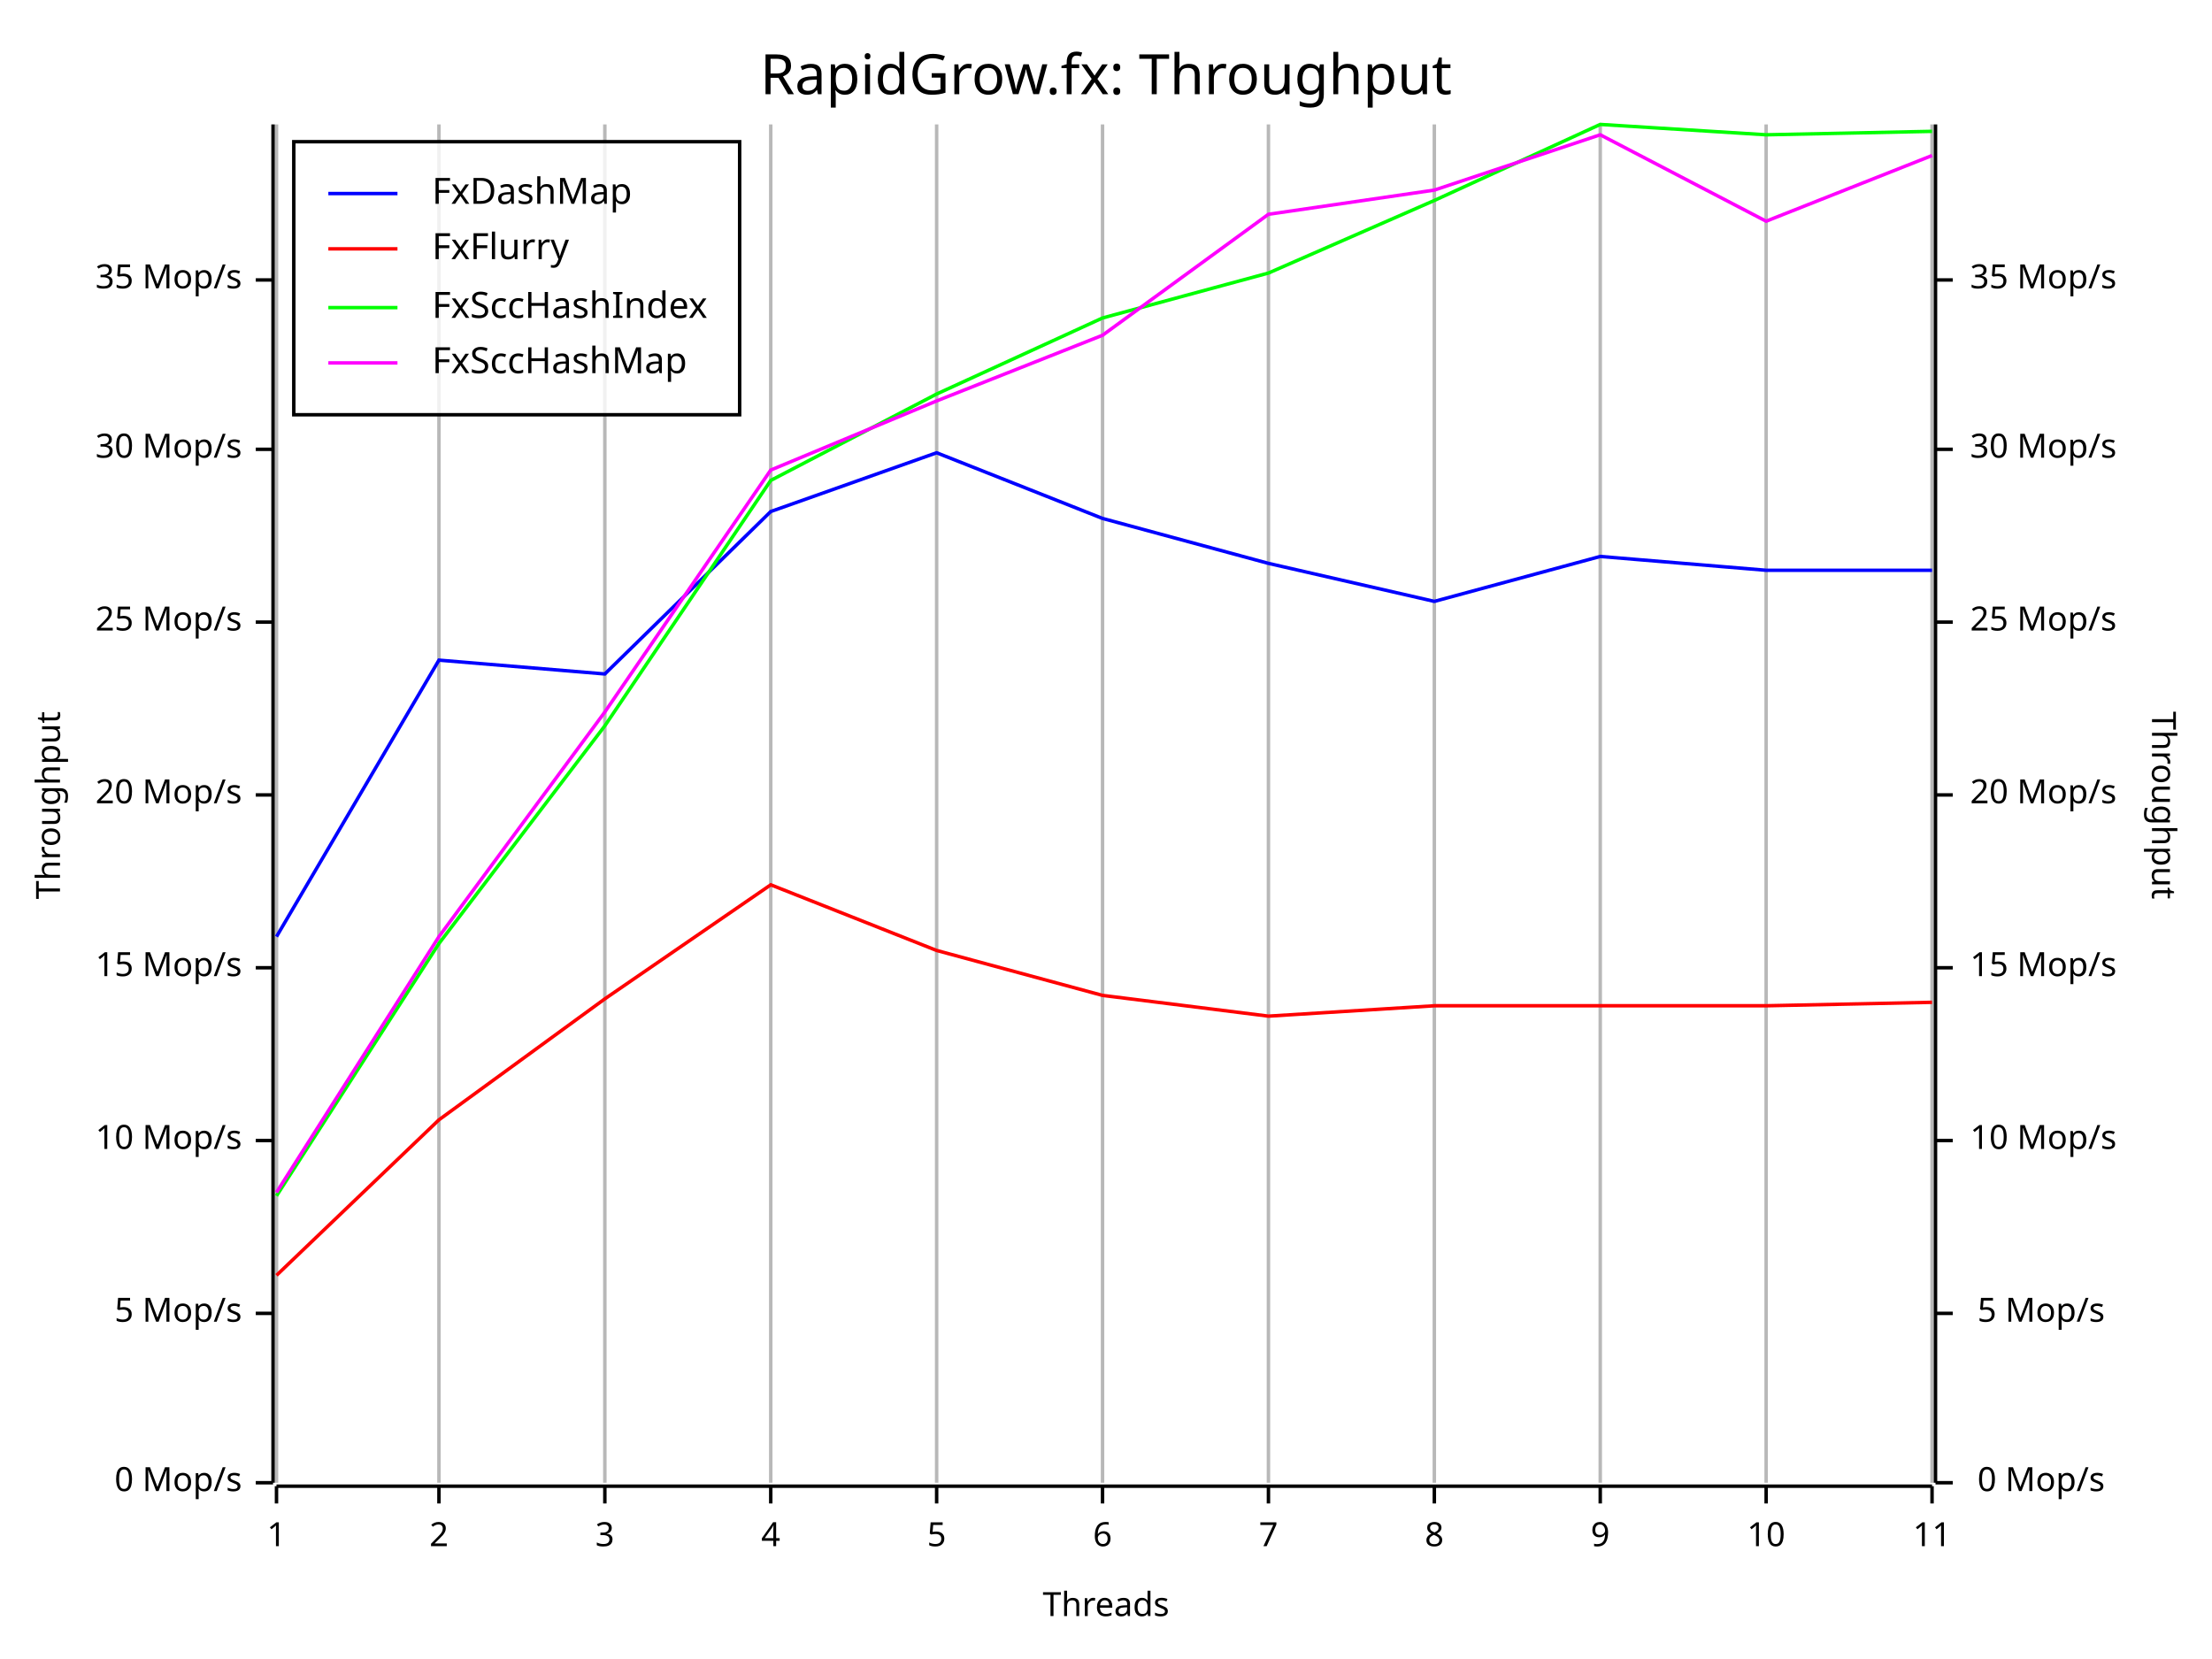
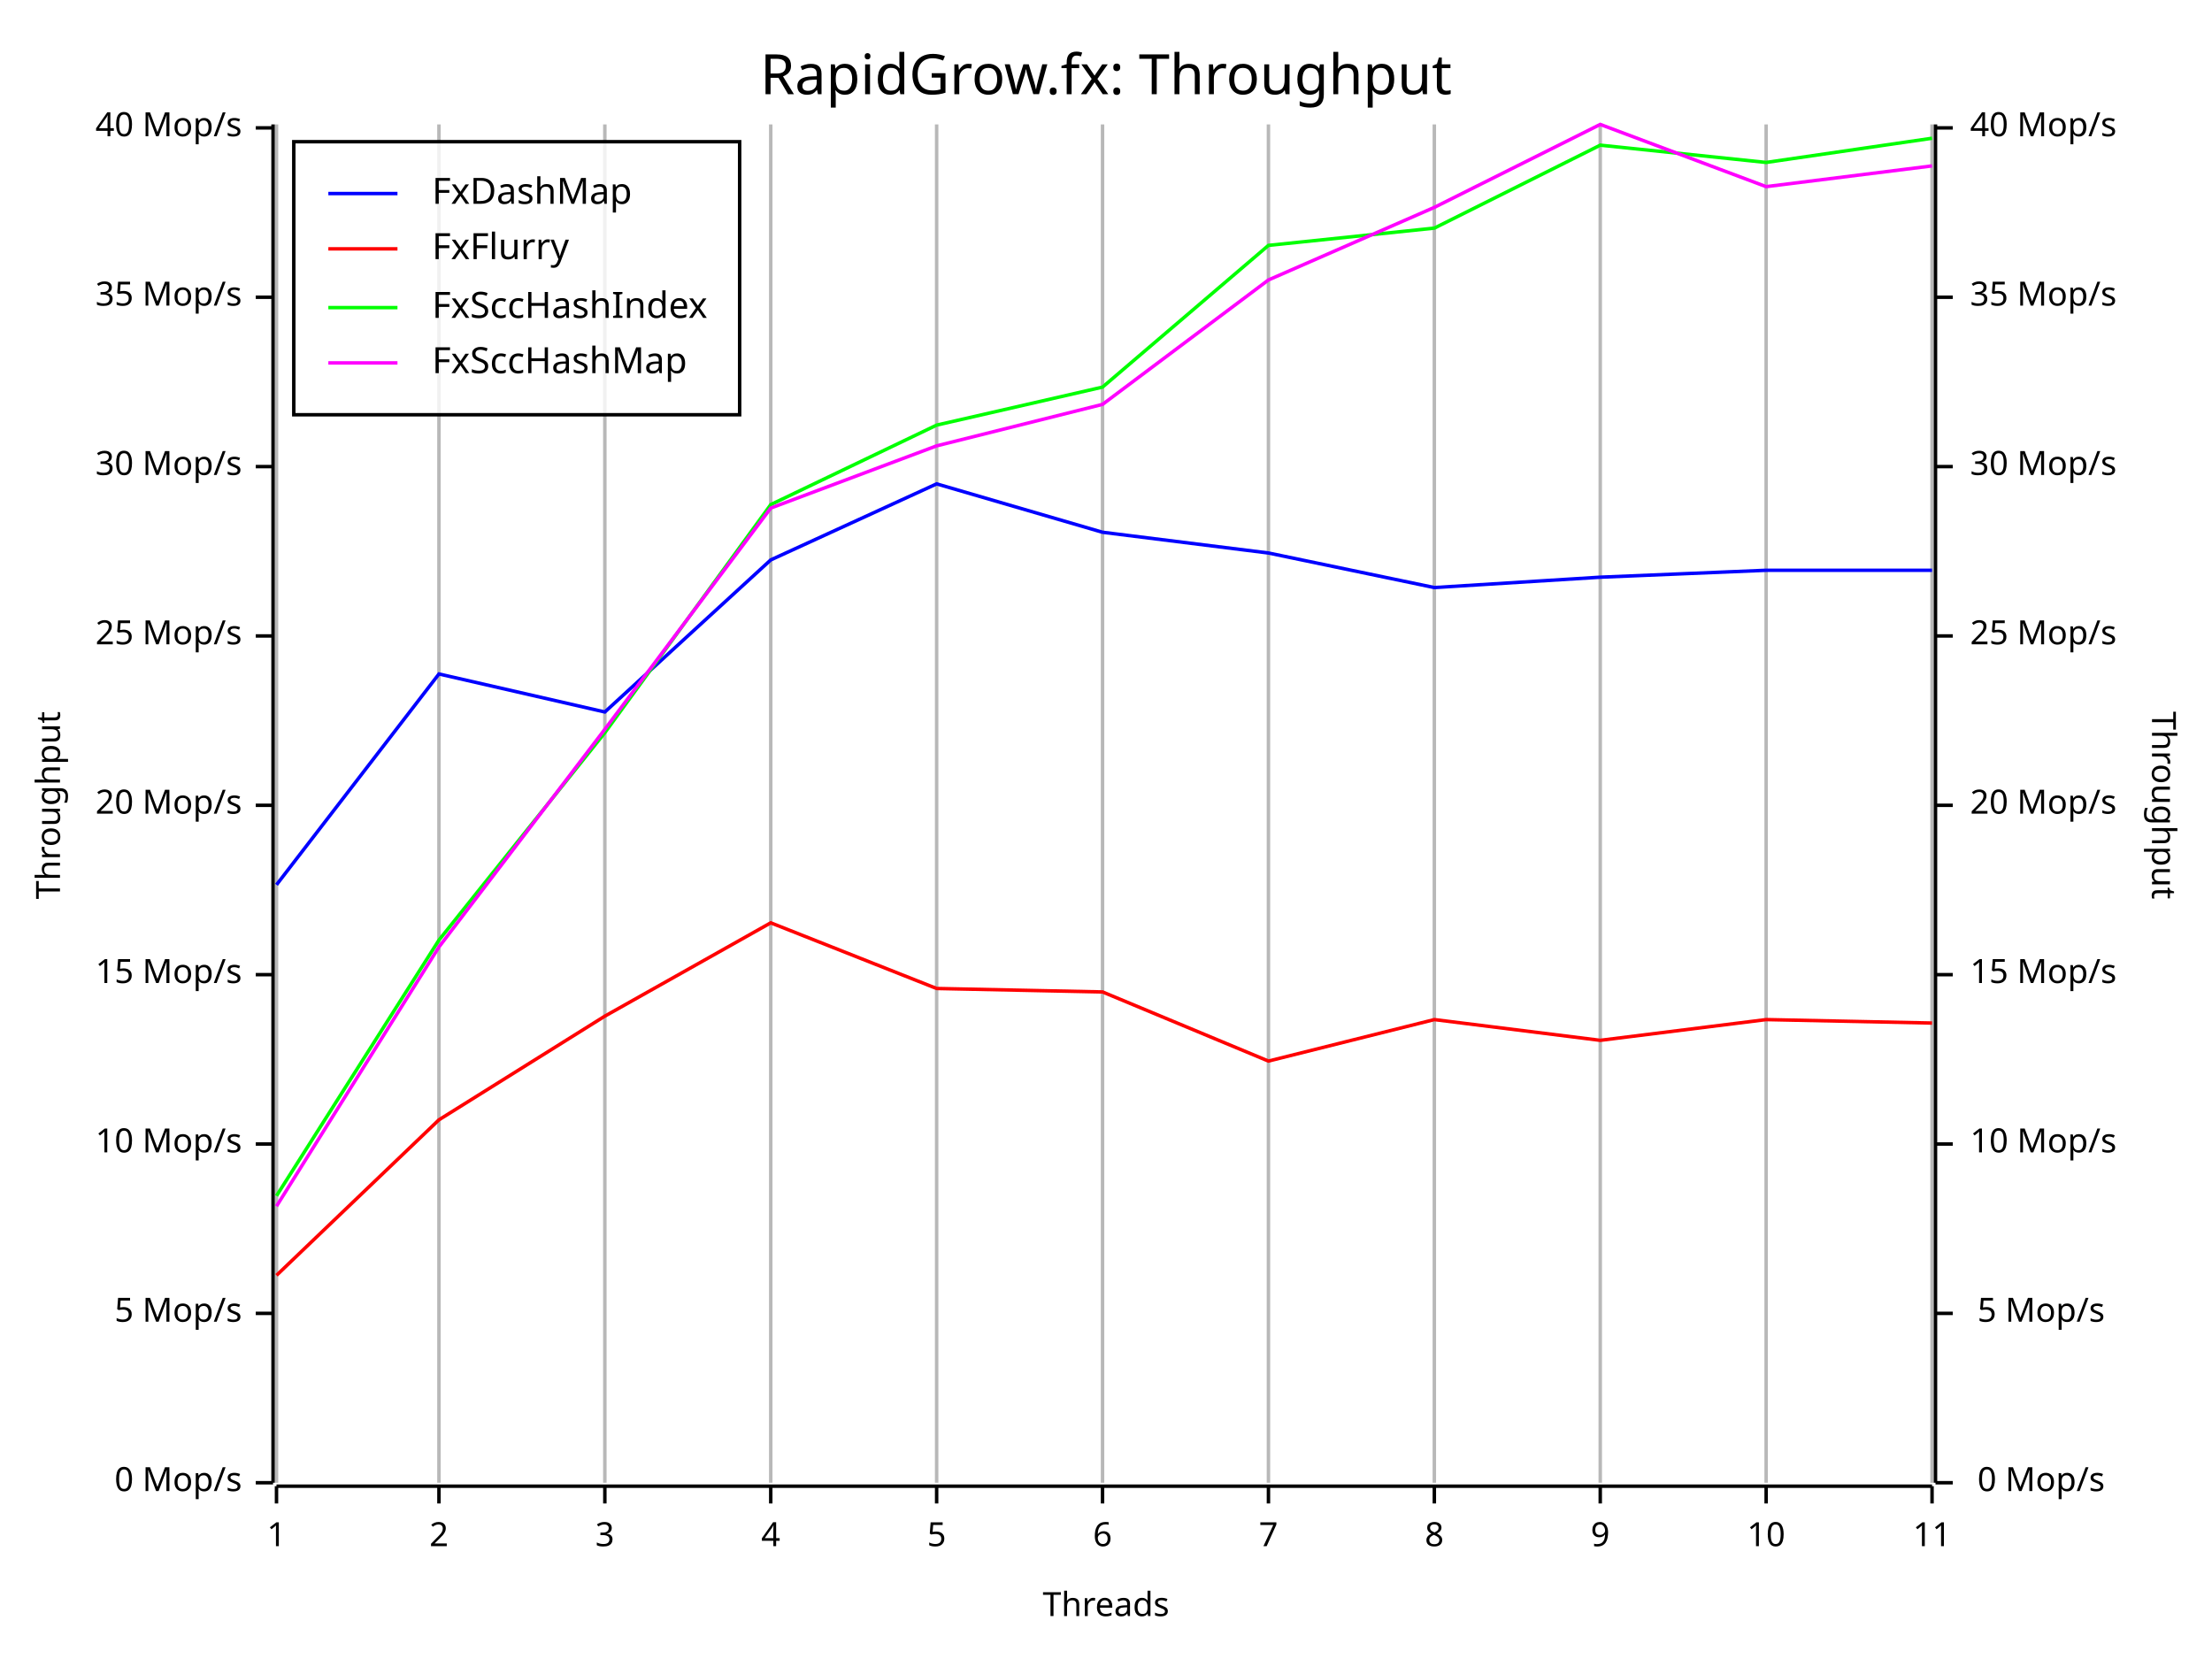
<svg xmlns="http://www.w3.org/2000/svg" width="640" height="480" viewBox="0 0 640 480">
  <rect x="0" y="0" width="640" height="480" opacity="1" fill="#FFFFFF" stroke="none" />
  <text x="320" y="15" dy="0.76em" text-anchor="middle" font-family="Fira Code" font-size="16.129" opacity="1" fill="#000000">
RapidGrow.fx: Throughput
</text>
  <line opacity="0.1" stroke="#000000" stroke-width="1" x1="80" y1="429" x2="80" y2="36" />
  <line opacity="0.1" stroke="#000000" stroke-width="1" x1="127" y1="429" x2="127" y2="36" />
  <line opacity="0.1" stroke="#000000" stroke-width="1" x1="175" y1="429" x2="175" y2="36" />
  <line opacity="0.1" stroke="#000000" stroke-width="1" x1="223" y1="429" x2="223" y2="36" />
  <line opacity="0.1" stroke="#000000" stroke-width="1" x1="271" y1="429" x2="271" y2="36" />
  <line opacity="0.1" stroke="#000000" stroke-width="1" x1="319" y1="429" x2="319" y2="36" />
  <line opacity="0.1" stroke="#000000" stroke-width="1" x1="367" y1="429" x2="367" y2="36" />
  <line opacity="0.1" stroke="#000000" stroke-width="1" x1="415" y1="429" x2="415" y2="36" />
  <line opacity="0.1" stroke="#000000" stroke-width="1" x1="463" y1="429" x2="463" y2="36" />
  <line opacity="0.1" stroke="#000000" stroke-width="1" x1="511" y1="429" x2="511" y2="36" />
  <line opacity="0.1" stroke="#000000" stroke-width="1" x1="559" y1="429" x2="559" y2="36" />
  <text x="10" y="233" dy="0.76em" text-anchor="middle" font-family="sans-serif" font-size="9.677" opacity="1" fill="#000000" transform="rotate(270, 10, 233)">
Throughput
</text>
  <text x="320" y="470" dy="-0.5ex" text-anchor="middle" font-family="sans-serif" font-size="9.677" opacity="1" fill="#000000">
Threads
</text>
  <text x="630" y="233" dy="0.76em" text-anchor="middle" font-family="sans-serif" font-size="9.677" opacity="1" fill="#000000" transform="rotate(90, 630, 233)">
Throughput
</text>
  <line opacity="0.2" stroke="#000000" stroke-width="1" x1="80" y1="429" x2="80" y2="36" />
  <line opacity="0.2" stroke="#000000" stroke-width="1" x1="127" y1="429" x2="127" y2="36" />
  <line opacity="0.2" stroke="#000000" stroke-width="1" x1="175" y1="429" x2="175" y2="36" />
  <line opacity="0.2" stroke="#000000" stroke-width="1" x1="223" y1="429" x2="223" y2="36" />
  <line opacity="0.2" stroke="#000000" stroke-width="1" x1="271" y1="429" x2="271" y2="36" />
  <line opacity="0.2" stroke="#000000" stroke-width="1" x1="319" y1="429" x2="319" y2="36" />
  <line opacity="0.2" stroke="#000000" stroke-width="1" x1="367" y1="429" x2="367" y2="36" />
  <line opacity="0.2" stroke="#000000" stroke-width="1" x1="415" y1="429" x2="415" y2="36" />
  <line opacity="0.2" stroke="#000000" stroke-width="1" x1="463" y1="429" x2="463" y2="36" />
  <line opacity="0.2" stroke="#000000" stroke-width="1" x1="511" y1="429" x2="511" y2="36" />
  <line opacity="0.2" stroke="#000000" stroke-width="1" x1="559" y1="429" x2="559" y2="36" />
  <polyline fill="none" opacity="1" stroke="#000000" stroke-width="1" points="79,36 79,429 " />
  <text x="70" y="429" dy="0.5ex" text-anchor="end" font-family="sans-serif" font-size="9.677" opacity="1" fill="#000000">
0 Mop/s
</text>
  <polyline fill="none" opacity="1" stroke="#000000" stroke-width="1" points="74,429 79,429 " />
  <text x="70" y="380" dy="0.5ex" text-anchor="end" font-family="sans-serif" font-size="9.677" opacity="1" fill="#000000">
5 Mop/s
</text>
  <polyline fill="none" opacity="1" stroke="#000000" stroke-width="1" points="74,380 79,380 " />
-   <text x="70" y="330" dy="0.5ex" text-anchor="end" font-family="sans-serif" font-size="9.677" opacity="1" fill="#000000">
+   <text x="70" y="331" dy="0.5ex" text-anchor="end" font-family="sans-serif" font-size="9.677" opacity="1" fill="#000000">
10 Mop/s
</text>
-   <polyline fill="none" opacity="1" stroke="#000000" stroke-width="1" points="74,330 79,330 " />
-   <text x="70" y="280" dy="0.5ex" text-anchor="end" font-family="sans-serif" font-size="9.677" opacity="1" fill="#000000">
+   <polyline fill="none" opacity="1" stroke="#000000" stroke-width="1" points="74,331 79,331 " />
+   <text x="70" y="282" dy="0.5ex" text-anchor="end" font-family="sans-serif" font-size="9.677" opacity="1" fill="#000000">
15 Mop/s
</text>
-   <polyline fill="none" opacity="1" stroke="#000000" stroke-width="1" points="74,280 79,280 " />
-   <text x="70" y="230" dy="0.5ex" text-anchor="end" font-family="sans-serif" font-size="9.677" opacity="1" fill="#000000">
+   <polyline fill="none" opacity="1" stroke="#000000" stroke-width="1" points="74,282 79,282 " />
+   <text x="70" y="233" dy="0.5ex" text-anchor="end" font-family="sans-serif" font-size="9.677" opacity="1" fill="#000000">
20 Mop/s
</text>
-   <polyline fill="none" opacity="1" stroke="#000000" stroke-width="1" points="74,230 79,230 " />
-   <text x="70" y="180" dy="0.5ex" text-anchor="end" font-family="sans-serif" font-size="9.677" opacity="1" fill="#000000">
+   <polyline fill="none" opacity="1" stroke="#000000" stroke-width="1" points="74,233 79,233 " />
+   <text x="70" y="184" dy="0.5ex" text-anchor="end" font-family="sans-serif" font-size="9.677" opacity="1" fill="#000000">
25 Mop/s
</text>
-   <polyline fill="none" opacity="1" stroke="#000000" stroke-width="1" points="74,180 79,180 " />
-   <text x="70" y="130" dy="0.5ex" text-anchor="end" font-family="sans-serif" font-size="9.677" opacity="1" fill="#000000">
+   <polyline fill="none" opacity="1" stroke="#000000" stroke-width="1" points="74,184 79,184 " />
+   <text x="70" y="135" dy="0.5ex" text-anchor="end" font-family="sans-serif" font-size="9.677" opacity="1" fill="#000000">
30 Mop/s
</text>
-   <polyline fill="none" opacity="1" stroke="#000000" stroke-width="1" points="74,130 79,130 " />
-   <text x="70" y="81" dy="0.5ex" text-anchor="end" font-family="sans-serif" font-size="9.677" opacity="1" fill="#000000">
+   <polyline fill="none" opacity="1" stroke="#000000" stroke-width="1" points="74,135 79,135 " />
+   <text x="70" y="86" dy="0.5ex" text-anchor="end" font-family="sans-serif" font-size="9.677" opacity="1" fill="#000000">
35 Mop/s
</text>
-   <polyline fill="none" opacity="1" stroke="#000000" stroke-width="1" points="74,81 79,81 " />
+   <polyline fill="none" opacity="1" stroke="#000000" stroke-width="1" points="74,86 79,86 " />
+   <text x="70" y="37" dy="0.5ex" text-anchor="end" font-family="sans-serif" font-size="9.677" opacity="1" fill="#000000">
+ 40 Mop/s
+ </text>
+   <polyline fill="none" opacity="1" stroke="#000000" stroke-width="1" points="74,37 79,37 " />
  <polyline fill="none" opacity="1" stroke="#000000" stroke-width="1" points="80,430 559,430 " />
  <text x="80" y="440" dy="0.76em" text-anchor="middle" font-family="sans-serif" font-size="9.677" opacity="1" fill="#000000">
1
</text>
  <polyline fill="none" opacity="1" stroke="#000000" stroke-width="1" points="80,430 80,435 " />
  <text x="127" y="440" dy="0.76em" text-anchor="middle" font-family="sans-serif" font-size="9.677" opacity="1" fill="#000000">
2
</text>
  <polyline fill="none" opacity="1" stroke="#000000" stroke-width="1" points="127,430 127,435 " />
  <text x="175" y="440" dy="0.76em" text-anchor="middle" font-family="sans-serif" font-size="9.677" opacity="1" fill="#000000">
3
</text>
  <polyline fill="none" opacity="1" stroke="#000000" stroke-width="1" points="175,430 175,435 " />
  <text x="223" y="440" dy="0.76em" text-anchor="middle" font-family="sans-serif" font-size="9.677" opacity="1" fill="#000000">
4
</text>
  <polyline fill="none" opacity="1" stroke="#000000" stroke-width="1" points="223,430 223,435 " />
  <text x="271" y="440" dy="0.76em" text-anchor="middle" font-family="sans-serif" font-size="9.677" opacity="1" fill="#000000">
5
</text>
  <polyline fill="none" opacity="1" stroke="#000000" stroke-width="1" points="271,430 271,435 " />
  <text x="319" y="440" dy="0.76em" text-anchor="middle" font-family="sans-serif" font-size="9.677" opacity="1" fill="#000000">
6
</text>
  <polyline fill="none" opacity="1" stroke="#000000" stroke-width="1" points="319,430 319,435 " />
  <text x="367" y="440" dy="0.76em" text-anchor="middle" font-family="sans-serif" font-size="9.677" opacity="1" fill="#000000">
7
</text>
  <polyline fill="none" opacity="1" stroke="#000000" stroke-width="1" points="367,430 367,435 " />
  <text x="415" y="440" dy="0.76em" text-anchor="middle" font-family="sans-serif" font-size="9.677" opacity="1" fill="#000000">
8
</text>
  <polyline fill="none" opacity="1" stroke="#000000" stroke-width="1" points="415,430 415,435 " />
  <text x="463" y="440" dy="0.76em" text-anchor="middle" font-family="sans-serif" font-size="9.677" opacity="1" fill="#000000">
9
</text>
  <polyline fill="none" opacity="1" stroke="#000000" stroke-width="1" points="463,430 463,435 " />
  <text x="511" y="440" dy="0.76em" text-anchor="middle" font-family="sans-serif" font-size="9.677" opacity="1" fill="#000000">
10
</text>
  <polyline fill="none" opacity="1" stroke="#000000" stroke-width="1" points="511,430 511,435 " />
  <text x="559" y="440" dy="0.76em" text-anchor="middle" font-family="sans-serif" font-size="9.677" opacity="1" fill="#000000">
11
</text>
  <polyline fill="none" opacity="1" stroke="#000000" stroke-width="1" points="559,430 559,435 " />
  <polyline fill="none" opacity="1" stroke="#000000" stroke-width="1" points="560,36 560,429 " />
  <text x="609" y="429" dy="0.5ex" text-anchor="end" font-family="sans-serif" font-size="9.677" opacity="1" fill="#000000">
0 Mop/s
</text>
  <polyline fill="none" opacity="1" stroke="#000000" stroke-width="1" points="560,429 565,429 " />
  <text x="609" y="380" dy="0.5ex" text-anchor="end" font-family="sans-serif" font-size="9.677" opacity="1" fill="#000000">
5 Mop/s
</text>
  <polyline fill="none" opacity="1" stroke="#000000" stroke-width="1" points="560,380 565,380 " />
-   <text x="570" y="330" dy="0.5ex" text-anchor="start" font-family="sans-serif" font-size="9.677" opacity="1" fill="#000000">
+   <text x="570" y="331" dy="0.5ex" text-anchor="start" font-family="sans-serif" font-size="9.677" opacity="1" fill="#000000">
10 Mop/s
</text>
-   <polyline fill="none" opacity="1" stroke="#000000" stroke-width="1" points="560,330 565,330 " />
-   <text x="570" y="280" dy="0.5ex" text-anchor="start" font-family="sans-serif" font-size="9.677" opacity="1" fill="#000000">
+   <polyline fill="none" opacity="1" stroke="#000000" stroke-width="1" points="560,331 565,331 " />
+   <text x="570" y="282" dy="0.5ex" text-anchor="start" font-family="sans-serif" font-size="9.677" opacity="1" fill="#000000">
15 Mop/s
</text>
-   <polyline fill="none" opacity="1" stroke="#000000" stroke-width="1" points="560,280 565,280 " />
-   <text x="570" y="230" dy="0.5ex" text-anchor="start" font-family="sans-serif" font-size="9.677" opacity="1" fill="#000000">
+   <polyline fill="none" opacity="1" stroke="#000000" stroke-width="1" points="560,282 565,282 " />
+   <text x="570" y="233" dy="0.5ex" text-anchor="start" font-family="sans-serif" font-size="9.677" opacity="1" fill="#000000">
20 Mop/s
</text>
-   <polyline fill="none" opacity="1" stroke="#000000" stroke-width="1" points="560,230 565,230 " />
-   <text x="570" y="180" dy="0.5ex" text-anchor="start" font-family="sans-serif" font-size="9.677" opacity="1" fill="#000000">
+   <polyline fill="none" opacity="1" stroke="#000000" stroke-width="1" points="560,233 565,233 " />
+   <text x="570" y="184" dy="0.5ex" text-anchor="start" font-family="sans-serif" font-size="9.677" opacity="1" fill="#000000">
25 Mop/s
</text>
-   <polyline fill="none" opacity="1" stroke="#000000" stroke-width="1" points="560,180 565,180 " />
-   <text x="570" y="130" dy="0.5ex" text-anchor="start" font-family="sans-serif" font-size="9.677" opacity="1" fill="#000000">
+   <polyline fill="none" opacity="1" stroke="#000000" stroke-width="1" points="560,184 565,184 " />
+   <text x="570" y="135" dy="0.5ex" text-anchor="start" font-family="sans-serif" font-size="9.677" opacity="1" fill="#000000">
30 Mop/s
</text>
-   <polyline fill="none" opacity="1" stroke="#000000" stroke-width="1" points="560,130 565,130 " />
-   <text x="570" y="81" dy="0.5ex" text-anchor="start" font-family="sans-serif" font-size="9.677" opacity="1" fill="#000000">
+   <polyline fill="none" opacity="1" stroke="#000000" stroke-width="1" points="560,135 565,135 " />
+   <text x="570" y="86" dy="0.5ex" text-anchor="start" font-family="sans-serif" font-size="9.677" opacity="1" fill="#000000">
35 Mop/s
</text>
-   <polyline fill="none" opacity="1" stroke="#000000" stroke-width="1" points="560,81 565,81 " />
-   <polyline fill="none" opacity="1" stroke="#0000FF" stroke-width="1" points="80,271 127,191 175,195 223,148 271,131 319,150 367,163 415,174 463,161 511,165 559,165 " />
-   <polyline fill="none" opacity="1" stroke="#FF0000" stroke-width="1" points="80,369 127,324 175,289 223,256 271,275 319,288 367,294 415,291 463,291 511,291 559,290 " />
-   <polyline fill="none" opacity="1" stroke="#00FF00" stroke-width="1" points="80,346 127,273 175,210 223,139 271,114 319,92 367,79 415,58 463,36 511,39 559,38 " />
-   <polyline fill="none" opacity="1" stroke="#FF00FF" stroke-width="1" points="80,345 127,271 175,206 223,136 271,116 319,97 367,62 415,55 463,39 511,64 559,45 " />
+   <polyline fill="none" opacity="1" stroke="#000000" stroke-width="1" points="560,86 565,86 " />
+   <text x="570" y="37" dy="0.5ex" text-anchor="start" font-family="sans-serif" font-size="9.677" opacity="1" fill="#000000">
+ 40 Mop/s
+ </text>
+   <polyline fill="none" opacity="1" stroke="#000000" stroke-width="1" points="560,37 565,37 " />
+   <polyline fill="none" opacity="1" stroke="#0000FF" stroke-width="1" points="80,256 127,195 175,206 223,162 271,140 319,154 367,160 415,170 463,167 511,165 559,165 " />
+   <polyline fill="none" opacity="1" stroke="#FF0000" stroke-width="1" points="80,369 127,324 175,294 223,267 271,286 319,287 367,307 415,295 463,301 511,295 559,296 " />
+   <polyline fill="none" opacity="1" stroke="#00FF00" stroke-width="1" points="80,346 127,272 175,212 223,146 271,123 319,112 367,71 415,66 463,42 511,47 559,40 " />
+   <polyline fill="none" opacity="1" stroke="#FF00FF" stroke-width="1" points="80,349 127,274 175,211 223,147 271,129 319,117 367,81 415,60 463,36 511,54 559,48 " />
  <rect x="85" y="41" width="129" height="79" opacity="0.8" fill="#FFFFFF" stroke="none" />
  <rect x="85" y="41" width="129" height="79" opacity="1" fill="none" stroke="#000000" />
  <text x="125" y="51" dy="0.76em" text-anchor="start" font-family="Fira Code" font-size="10.484" opacity="1" fill="#000000">
FxDashMap
</text>
  <text x="125" y="67" dy="0.76em" text-anchor="start" font-family="Fira Code" font-size="10.484" opacity="1" fill="#000000">
FxFlurry
</text>
  <text x="125" y="84" dy="0.76em" text-anchor="start" font-family="Fira Code" font-size="10.484" opacity="1" fill="#000000">
FxSccHashIndex
</text>
  <text x="125" y="100" dy="0.76em" text-anchor="start" font-family="Fira Code" font-size="10.484" opacity="1" fill="#000000">
FxSccHashMap
</text>
  <polyline fill="none" opacity="1" stroke="#0000FF" stroke-width="1" points="95,56 115,56 " />
  <polyline fill="none" opacity="1" stroke="#FF0000" stroke-width="1" points="95,72 115,72 " />
  <polyline fill="none" opacity="1" stroke="#00FF00" stroke-width="1" points="95,89 115,89 " />
  <polyline fill="none" opacity="1" stroke="#FF00FF" stroke-width="1" points="95,105 115,105 " />
</svg>
